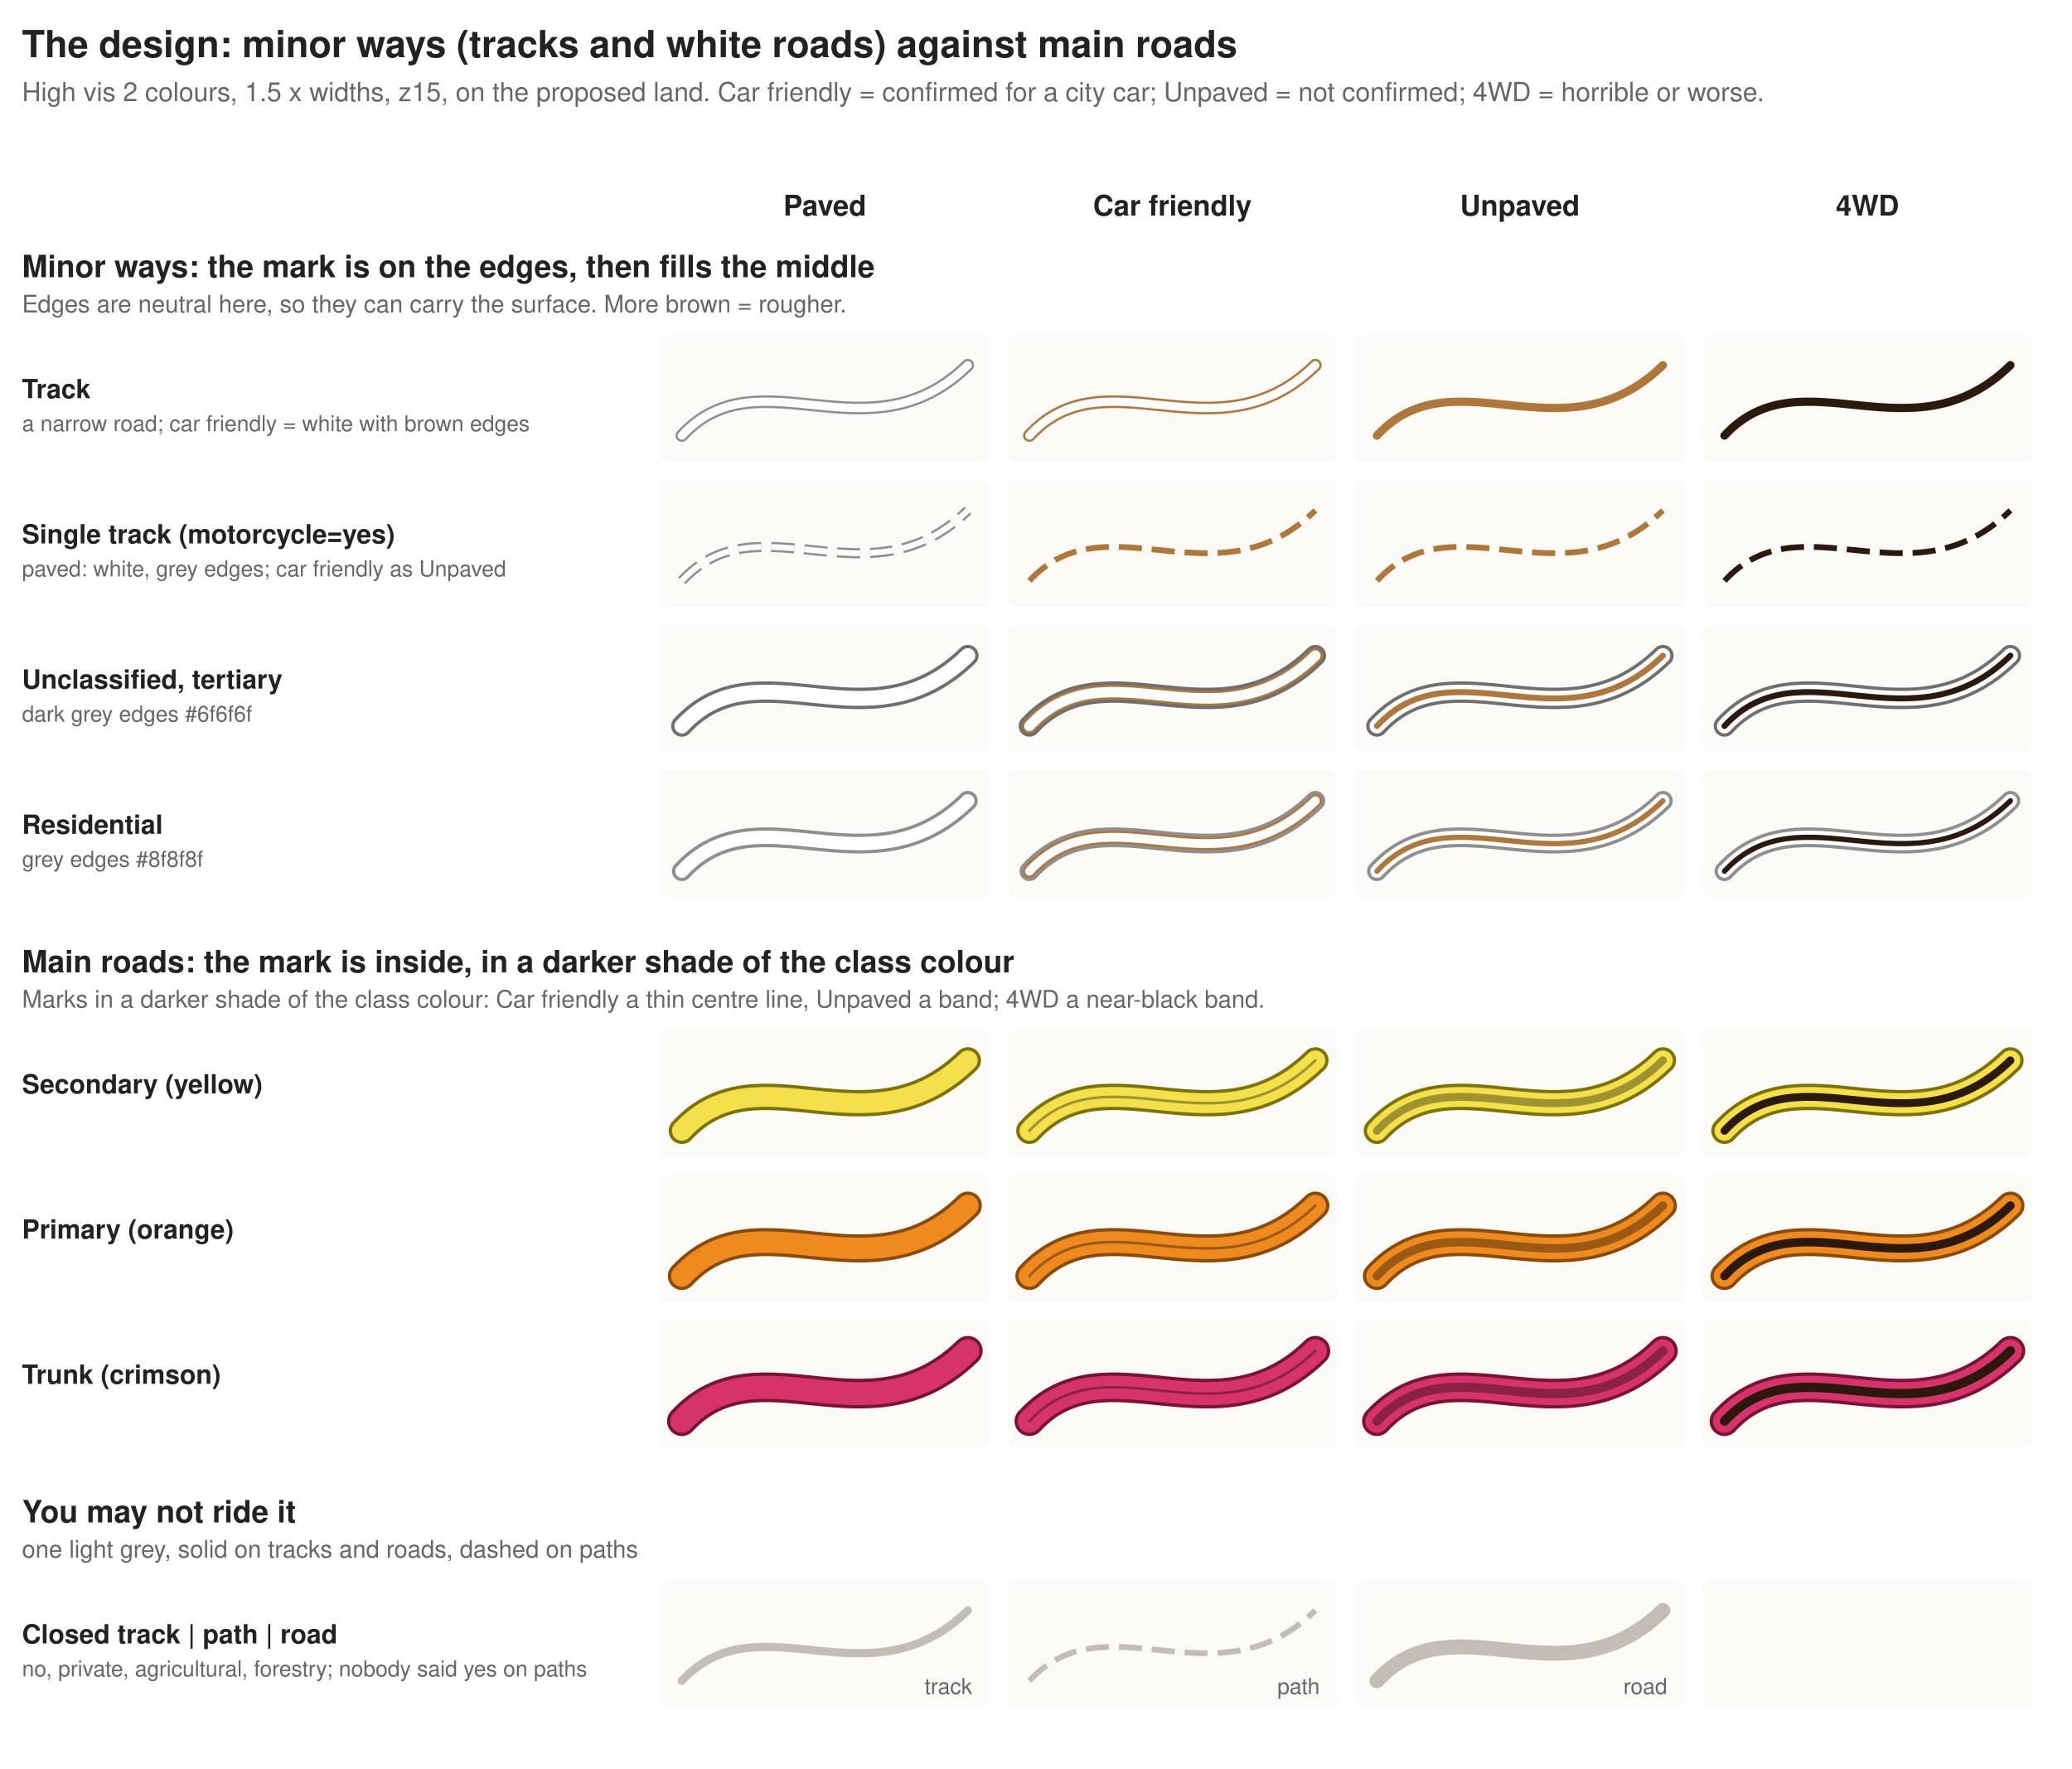
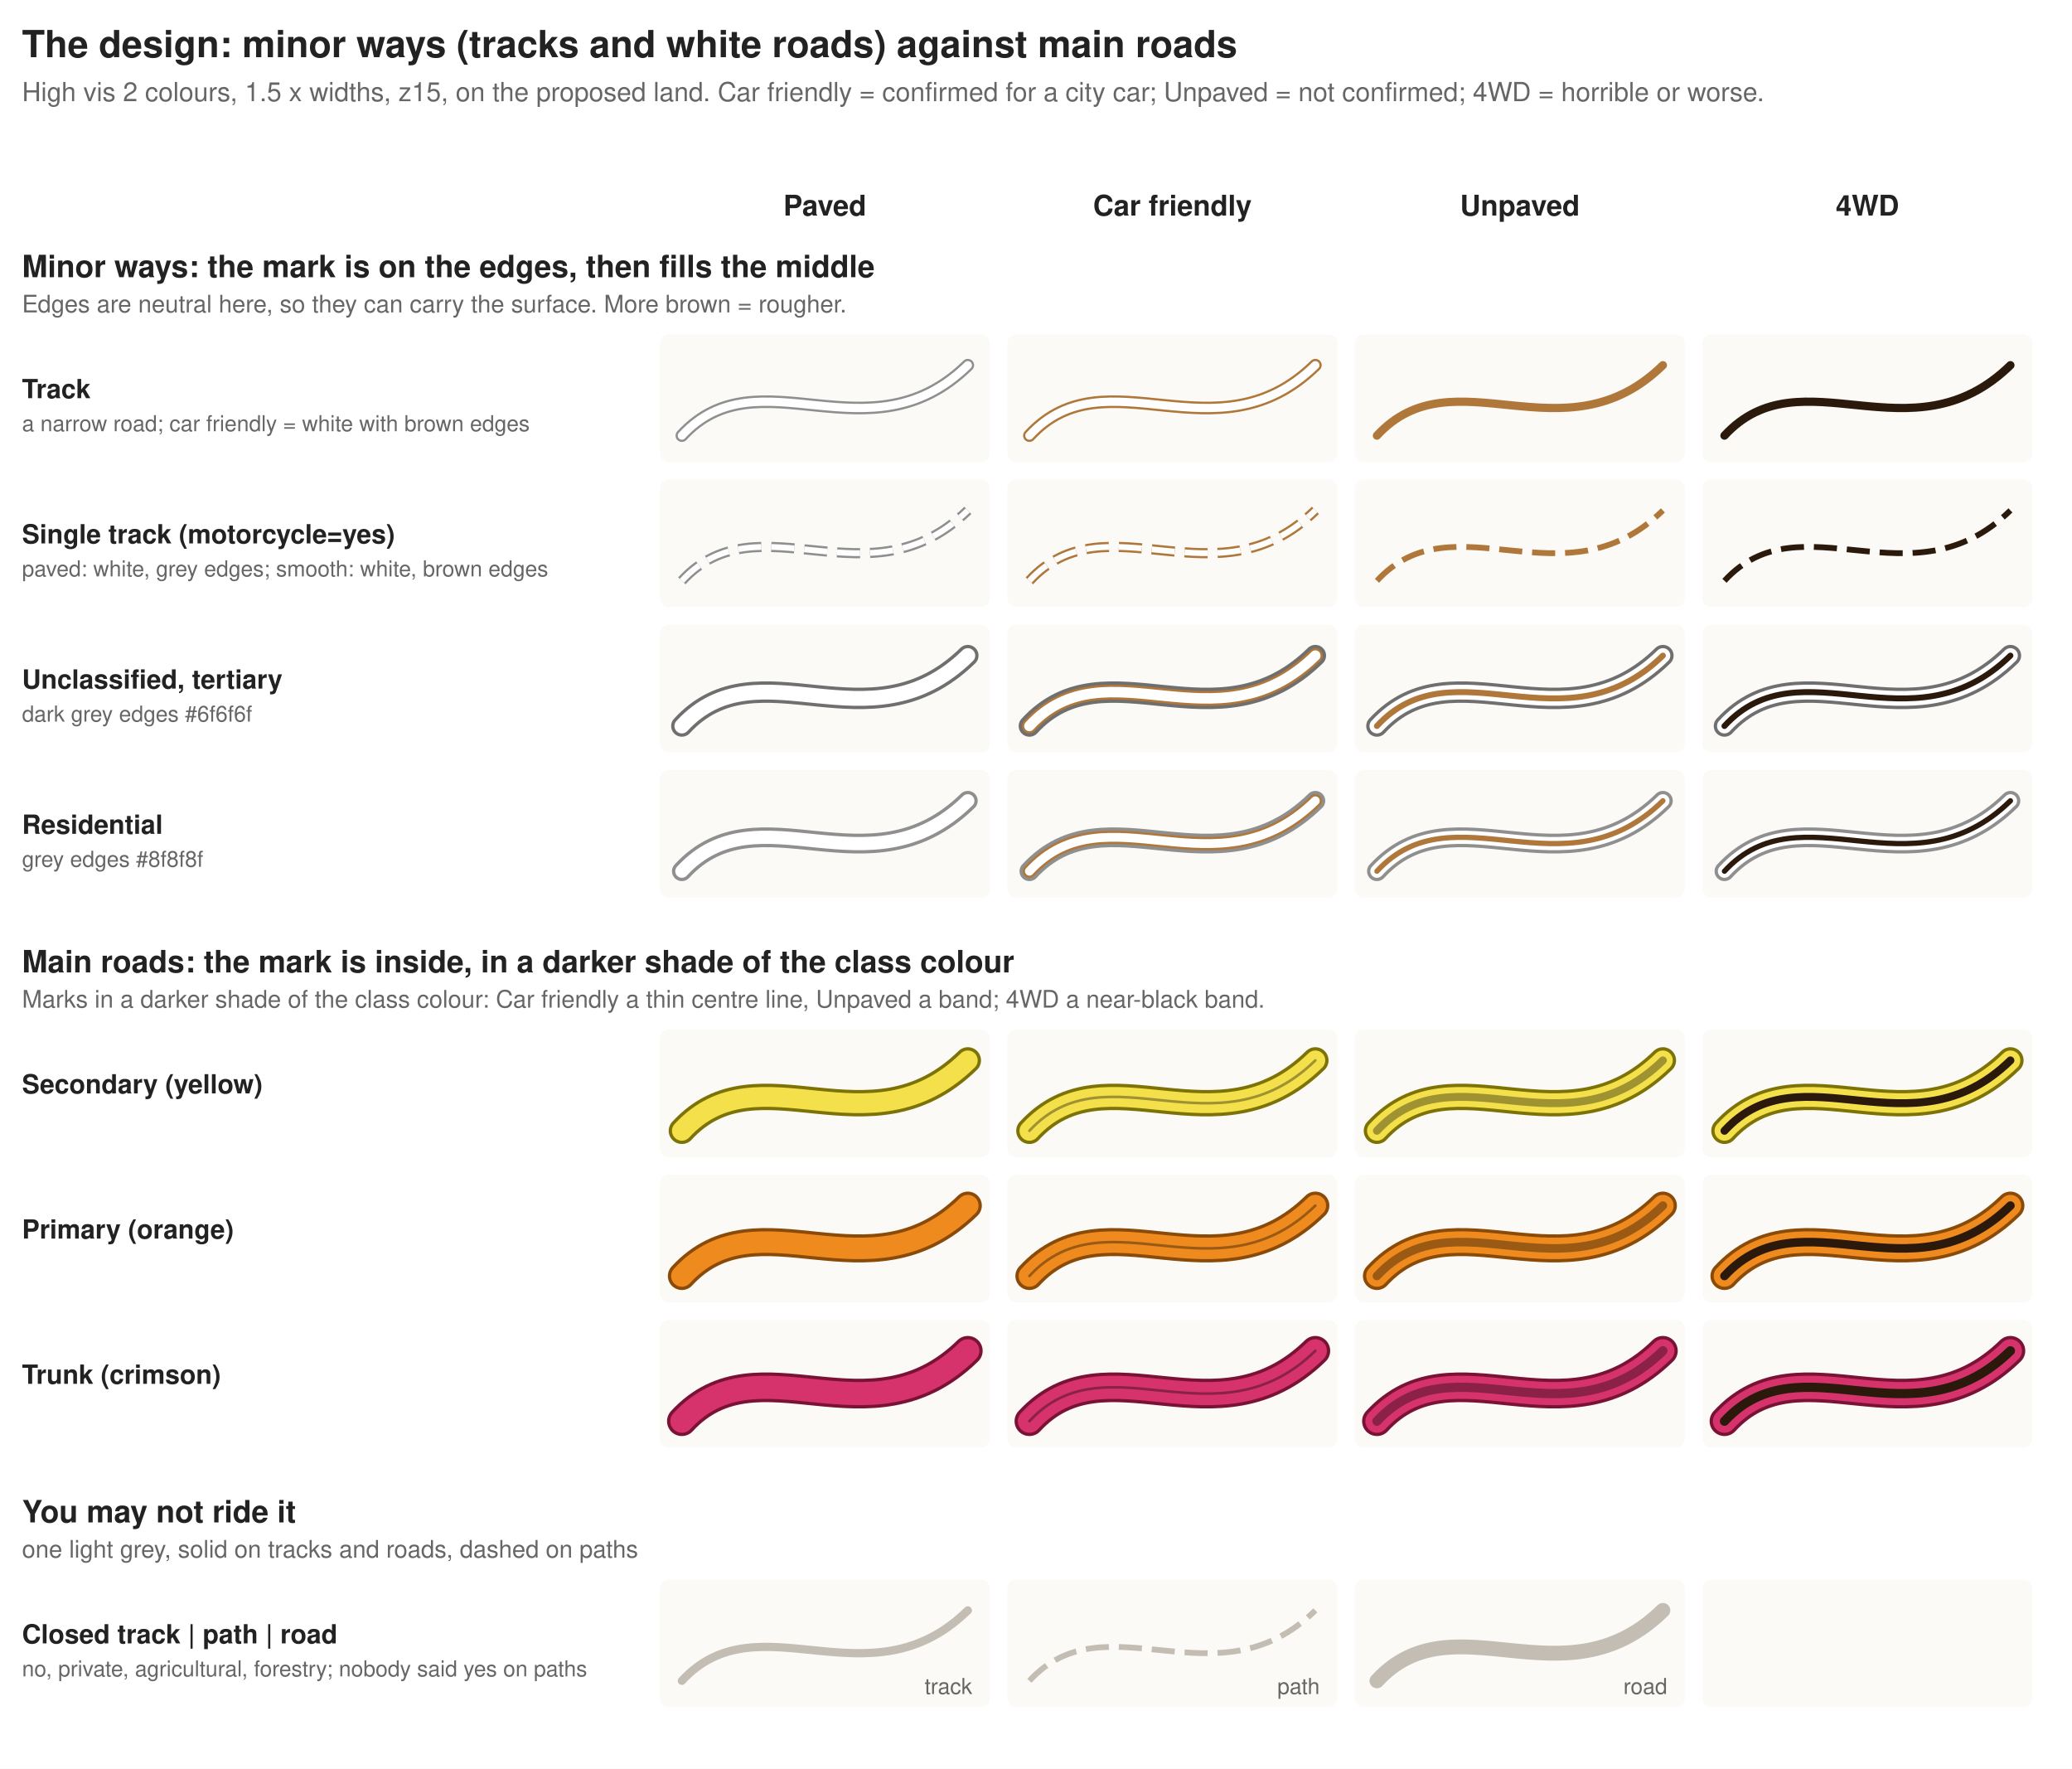
<svg xmlns="http://www.w3.org/2000/svg" width="942" height="804" viewBox="0 0 942 804">
  <rect width="942" height="804" fill="#fff" />
  <text x="10" y="26" font-family="Helvetica, Arial, sans-serif" font-size="17" font-weight="700" fill="#222" text-anchor="start">The design: minor ways (tracks and white roads) against main roads</text>
  <text x="10" y="46" font-family="Helvetica, Arial, sans-serif" font-size="12" font-weight="400" fill="#666" text-anchor="start">High vis 2 colours, 1.5 x widths, z15, on the proposed land. Car friendly = confirmed for a city car; Unpaved = not confirmed; 4WD = horrible or worse.</text>
  <text x="375" y="98" font-family="Helvetica, Arial, sans-serif" font-size="13" font-weight="700" fill="#222" text-anchor="middle">Paved</text>
  <text x="533" y="98" font-family="Helvetica, Arial, sans-serif" font-size="13" font-weight="700" fill="#222" text-anchor="middle">Car friendly</text>
  <text x="691" y="98" font-family="Helvetica, Arial, sans-serif" font-size="13" font-weight="700" fill="#222" text-anchor="middle">Unpaved</text>
  <text x="849" y="98" font-family="Helvetica, Arial, sans-serif" font-size="13" font-weight="700" fill="#222" text-anchor="middle">4WD</text>
  <text x="10" y="126" font-family="Helvetica, Arial, sans-serif" font-size="14" font-weight="700" fill="#222" text-anchor="start">Minor ways: the mark is on the edges, then fills the middle</text>
  <text x="10" y="142" font-family="Helvetica, Arial, sans-serif" font-size="11" font-weight="400" fill="#666" text-anchor="start">Edges are neutral here, so they can carry the surface. More brown = rougher.</text>
  <text x="10" y="181" font-family="Helvetica, Arial, sans-serif" font-size="12" font-weight="700" fill="#222" text-anchor="start">Track</text>
  <text x="10" y="196" font-family="Helvetica, Arial, sans-serif" font-size="10" font-weight="400" fill="#666" text-anchor="start">a narrow road; car friendly = white with brown edges</text>
  <g transform="translate(300 152)">
    <rect width="150" height="58" rx="4" fill="#fbfaf6" />
    <path d="M10 46 C 45 8, 95 58, 140 14" fill="none" stroke="#8f8f8f" stroke-width="5.75" stroke-linecap="round" stroke-linejoin="round" />
    <path d="M10 46 C 45 8, 95 58, 140 14" fill="none" stroke="#ffffff" stroke-width="3.75" stroke-linecap="round" stroke-linejoin="round" />
  </g>
  <g transform="translate(458 152)">
    <rect width="150" height="58" rx="4" fill="#fbfaf6" />
    <path d="M10 46 C 45 8, 95 58, 140 14" fill="none" stroke="#b0773a" stroke-width="5.75" stroke-linecap="round" stroke-linejoin="round" />
    <path d="M10 46 C 45 8, 95 58, 140 14" fill="none" stroke="#ffffff" stroke-width="3.75" stroke-linecap="round" stroke-linejoin="round" />
  </g>
  <g transform="translate(616 152)">
    <rect width="150" height="58" rx="4" fill="#fbfaf6" />
    <path d="M10 46 C 45 8, 95 58, 140 14" fill="none" stroke="#b0773a" stroke-width="3.75" stroke-linecap="round" stroke-linejoin="round" />
  </g>
  <g transform="translate(774 152)">
    <rect width="150" height="58" rx="4" fill="#fbfaf6" />
    <path d="M10 46 C 45 8, 95 58, 140 14" fill="none" stroke="#2b190c" stroke-width="3.75" stroke-linecap="round" stroke-linejoin="round" />
  </g>
  <text x="10" y="247" font-family="Helvetica, Arial, sans-serif" font-size="12" font-weight="700" fill="#222" text-anchor="start">Single track (motorcycle=yes)</text>
-   <text x="10" y="262" font-family="Helvetica, Arial, sans-serif" font-size="10" font-weight="400" fill="#666" text-anchor="start">paved: white, grey edges; car friendly as Unpaved</text>
+   <text x="10" y="262" font-family="Helvetica, Arial, sans-serif" font-size="10" font-weight="400" fill="#666" text-anchor="start">paved: white, grey edges; smooth: white, brown edges</text>
  <g transform="translate(300 218)">
    <rect width="150" height="58" rx="4" fill="#fbfaf6" />
    <path d="M10 46 C 45 8, 95 58, 140 14" fill="none" stroke="#8f8f8f" stroke-width="4.625" stroke-linecap="butt" stroke-linejoin="round" stroke-dasharray="10.5 4.5" />
    <path d="M10 46 C 45 8, 95 58, 140 14" fill="none" stroke="#ffffff" stroke-width="2.625" stroke-linecap="butt" stroke-linejoin="round" stroke-dasharray="10.5 4.5" />
  </g>
  <g transform="translate(458 218)">
    <rect width="150" height="58" rx="4" fill="#fbfaf6" />
-     <path d="M10 46 C 45 8, 95 58, 140 14" fill="none" stroke="#b0773a" stroke-width="2.625" stroke-linecap="butt" stroke-linejoin="round" stroke-dasharray="10.5 4.5" />
+     <path d="M10 46 C 45 8, 95 58, 140 14" fill="none" stroke="#b0773a" stroke-width="4.625" stroke-linecap="butt" stroke-linejoin="round" stroke-dasharray="10.5 4.5" />
+     <path d="M10 46 C 45 8, 95 58, 140 14" fill="none" stroke="#ffffff" stroke-width="2.625" stroke-linecap="butt" stroke-linejoin="round" stroke-dasharray="10.5 4.5" />
  </g>
  <g transform="translate(616 218)">
    <rect width="150" height="58" rx="4" fill="#fbfaf6" />
    <path d="M10 46 C 45 8, 95 58, 140 14" fill="none" stroke="#b0773a" stroke-width="2.625" stroke-linecap="butt" stroke-linejoin="round" stroke-dasharray="10.5 4.5" />
  </g>
  <g transform="translate(774 218)">
    <rect width="150" height="58" rx="4" fill="#fbfaf6" />
    <path d="M10 46 C 45 8, 95 58, 140 14" fill="none" stroke="#2b190c" stroke-width="2.625" stroke-linecap="butt" stroke-linejoin="round" stroke-dasharray="10.5 4.5" />
  </g>
  <text x="10" y="313" font-family="Helvetica, Arial, sans-serif" font-size="12" font-weight="700" fill="#222" text-anchor="start">Unclassified, tertiary</text>
  <text x="10" y="328" font-family="Helvetica, Arial, sans-serif" font-size="10" font-weight="400" fill="#666" text-anchor="start">dark grey edges #6f6f6f</text>
  <g transform="translate(300 284)">
    <rect width="150" height="58" rx="4" fill="#fbfaf6" />
    <path d="M10 46 C 45 8, 95 58, 140 14" fill="none" stroke="#6f6f6f" stroke-width="9.75" stroke-linecap="round" stroke-linejoin="round" />
    <path d="M10 46 C 45 8, 95 58, 140 14" fill="none" stroke="#ffffff" stroke-width="6.75" stroke-linecap="round" stroke-linejoin="round" />
  </g>
  <g transform="translate(458 284)">
    <rect width="150" height="58" rx="4" fill="#fbfaf6" />
    <path d="M10 46 C 45 8, 95 58, 140 14" fill="none" stroke="#6f6f6f" stroke-width="9.75" stroke-linecap="round" stroke-linejoin="round" />
    <path d="M10 46 C 45 8, 95 58, 140 14" fill="none" stroke="#b0773a" stroke-width="6.75" stroke-linecap="round" stroke-linejoin="round" />
    <path d="M10 46 C 45 8, 95 58, 140 14" fill="none" stroke="#ffffff" stroke-width="4.75" stroke-linecap="round" stroke-linejoin="round" />
  </g>
  <g transform="translate(616 284)">
    <rect width="150" height="58" rx="4" fill="#fbfaf6" />
    <path d="M10 46 C 45 8, 95 58, 140 14" fill="none" stroke="#6f6f6f" stroke-width="9.75" stroke-linecap="round" stroke-linejoin="round" />
    <path d="M10 46 C 45 8, 95 58, 140 14" fill="none" stroke="#ffffff" stroke-width="6.75" stroke-linecap="round" stroke-linejoin="round" />
    <path d="M10 46 C 45 8, 95 58, 140 14" fill="none" stroke="#b0773a" stroke-width="2.7" stroke-linecap="round" stroke-linejoin="round" />
  </g>
  <g transform="translate(774 284)">
    <rect width="150" height="58" rx="4" fill="#fbfaf6" />
    <path d="M10 46 C 45 8, 95 58, 140 14" fill="none" stroke="#6f6f6f" stroke-width="9.75" stroke-linecap="round" stroke-linejoin="round" />
    <path d="M10 46 C 45 8, 95 58, 140 14" fill="none" stroke="#ffffff" stroke-width="6.75" stroke-linecap="round" stroke-linejoin="round" />
    <path d="M10 46 C 45 8, 95 58, 140 14" fill="none" stroke="#2b190c" stroke-width="2.7" stroke-linecap="round" stroke-linejoin="round" />
  </g>
  <text x="10" y="379" font-family="Helvetica, Arial, sans-serif" font-size="12" font-weight="700" fill="#222" text-anchor="start">Residential</text>
  <text x="10" y="394" font-family="Helvetica, Arial, sans-serif" font-size="10" font-weight="400" fill="#666" text-anchor="start">grey edges #8f8f8f</text>
  <g transform="translate(300 350)">
    <rect width="150" height="58" rx="4" fill="#fbfaf6" />
    <path d="M10 46 C 45 8, 95 58, 140 14" fill="none" stroke="#8f8f8f" stroke-width="9" stroke-linecap="round" stroke-linejoin="round" />
    <path d="M10 46 C 45 8, 95 58, 140 14" fill="none" stroke="#ffffff" stroke-width="6" stroke-linecap="round" stroke-linejoin="round" />
  </g>
  <g transform="translate(458 350)">
    <rect width="150" height="58" rx="4" fill="#fbfaf6" />
    <path d="M10 46 C 45 8, 95 58, 140 14" fill="none" stroke="#8f8f8f" stroke-width="9" stroke-linecap="round" stroke-linejoin="round" />
    <path d="M10 46 C 45 8, 95 58, 140 14" fill="none" stroke="#b0773a" stroke-width="6" stroke-linecap="round" stroke-linejoin="round" />
    <path d="M10 46 C 45 8, 95 58, 140 14" fill="none" stroke="#ffffff" stroke-width="4" stroke-linecap="round" stroke-linejoin="round" />
  </g>
  <g transform="translate(616 350)">
    <rect width="150" height="58" rx="4" fill="#fbfaf6" />
    <path d="M10 46 C 45 8, 95 58, 140 14" fill="none" stroke="#8f8f8f" stroke-width="9" stroke-linecap="round" stroke-linejoin="round" />
    <path d="M10 46 C 45 8, 95 58, 140 14" fill="none" stroke="#ffffff" stroke-width="6" stroke-linecap="round" stroke-linejoin="round" />
    <path d="M10 46 C 45 8, 95 58, 140 14" fill="none" stroke="#b0773a" stroke-width="2.4" stroke-linecap="round" stroke-linejoin="round" />
  </g>
  <g transform="translate(774 350)">
    <rect width="150" height="58" rx="4" fill="#fbfaf6" />
    <path d="M10 46 C 45 8, 95 58, 140 14" fill="none" stroke="#8f8f8f" stroke-width="9" stroke-linecap="round" stroke-linejoin="round" />
    <path d="M10 46 C 45 8, 95 58, 140 14" fill="none" stroke="#ffffff" stroke-width="6" stroke-linecap="round" stroke-linejoin="round" />
    <path d="M10 46 C 45 8, 95 58, 140 14" fill="none" stroke="#2b190c" stroke-width="2.4" stroke-linecap="round" stroke-linejoin="round" />
  </g>
  <text x="10" y="442" font-family="Helvetica, Arial, sans-serif" font-size="14" font-weight="700" fill="#222" text-anchor="start">Main roads: the mark is inside, in a darker shade of the class colour</text>
  <text x="10" y="458" font-family="Helvetica, Arial, sans-serif" font-size="11" font-weight="400" fill="#666" text-anchor="start">Marks in a darker shade of the class colour: Car friendly a thin centre line, Unpaved a band; 4WD a near-black band.</text>
  <text x="10" y="497" font-family="Helvetica, Arial, sans-serif" font-size="12" font-weight="700" fill="#222" text-anchor="start">Secondary (yellow)</text>
  <g transform="translate(300 468)">
    <rect width="150" height="58" rx="4" fill="#fbfaf6" />
    <path d="M10 46 C 45 8, 95 58, 140 14" fill="none" stroke="#7d7206" stroke-width="12" stroke-linecap="round" stroke-linejoin="round" />
    <path d="M10 46 C 45 8, 95 58, 140 14" fill="none" stroke="#f4e04a" stroke-width="9" stroke-linecap="round" stroke-linejoin="round" />
  </g>
  <g transform="translate(458 468)">
    <rect width="150" height="58" rx="4" fill="#fbfaf6" />
    <path d="M10 46 C 45 8, 95 58, 140 14" fill="none" stroke="#7d7206" stroke-width="12" stroke-linecap="round" stroke-linejoin="round" />
    <path d="M10 46 C 45 8, 95 58, 140 14" fill="none" stroke="#f4e04a" stroke-width="9" stroke-linecap="round" stroke-linejoin="round" />
    <path d="M10 46 C 45 8, 95 58, 140 14" fill="none" stroke="#9f9230" stroke-width="1.2" stroke-linecap="round" stroke-linejoin="round" />
  </g>
  <g transform="translate(616 468)">
    <rect width="150" height="58" rx="4" fill="#fbfaf6" />
    <path d="M10 46 C 45 8, 95 58, 140 14" fill="none" stroke="#7d7206" stroke-width="12" stroke-linecap="round" stroke-linejoin="round" />
    <path d="M10 46 C 45 8, 95 58, 140 14" fill="none" stroke="#f4e04a" stroke-width="9" stroke-linecap="round" stroke-linejoin="round" />
    <path d="M10 46 C 45 8, 95 58, 140 14" fill="none" stroke="#9f9230" stroke-width="3.6" stroke-linecap="round" stroke-linejoin="round" />
  </g>
  <g transform="translate(774 468)">
    <rect width="150" height="58" rx="4" fill="#fbfaf6" />
    <path d="M10 46 C 45 8, 95 58, 140 14" fill="none" stroke="#7d7206" stroke-width="12" stroke-linecap="round" stroke-linejoin="round" />
    <path d="M10 46 C 45 8, 95 58, 140 14" fill="none" stroke="#f4e04a" stroke-width="9" stroke-linecap="round" stroke-linejoin="round" />
    <path d="M10 46 C 45 8, 95 58, 140 14" fill="none" stroke="#2b190c" stroke-width="3.6" stroke-linecap="round" stroke-linejoin="round" />
  </g>
  <text x="10" y="563" font-family="Helvetica, Arial, sans-serif" font-size="12" font-weight="700" fill="#222" text-anchor="start">Primary (orange)</text>
  <g transform="translate(300 534)">
    <rect width="150" height="58" rx="4" fill="#fbfaf6" />
    <path d="M10 46 C 45 8, 95 58, 140 14" fill="none" stroke="#8a4a08" stroke-width="12.75" stroke-linecap="round" stroke-linejoin="round" />
    <path d="M10 46 C 45 8, 95 58, 140 14" fill="none" stroke="#ef8a1f" stroke-width="9.75" stroke-linecap="round" stroke-linejoin="round" />
  </g>
  <g transform="translate(458 534)">
    <rect width="150" height="58" rx="4" fill="#fbfaf6" />
    <path d="M10 46 C 45 8, 95 58, 140 14" fill="none" stroke="#8a4a08" stroke-width="12.75" stroke-linecap="round" stroke-linejoin="round" />
    <path d="M10 46 C 45 8, 95 58, 140 14" fill="none" stroke="#ef8a1f" stroke-width="9.75" stroke-linecap="round" stroke-linejoin="round" />
    <path d="M10 46 C 45 8, 95 58, 140 14" fill="none" stroke="#9b5a14" stroke-width="1.2" stroke-linecap="round" stroke-linejoin="round" />
  </g>
  <g transform="translate(616 534)">
    <rect width="150" height="58" rx="4" fill="#fbfaf6" />
    <path d="M10 46 C 45 8, 95 58, 140 14" fill="none" stroke="#8a4a08" stroke-width="12.75" stroke-linecap="round" stroke-linejoin="round" />
    <path d="M10 46 C 45 8, 95 58, 140 14" fill="none" stroke="#ef8a1f" stroke-width="9.75" stroke-linecap="round" stroke-linejoin="round" />
    <path d="M10 46 C 45 8, 95 58, 140 14" fill="none" stroke="#9b5a14" stroke-width="3.9" stroke-linecap="round" stroke-linejoin="round" />
  </g>
  <g transform="translate(774 534)">
    <rect width="150" height="58" rx="4" fill="#fbfaf6" />
    <path d="M10 46 C 45 8, 95 58, 140 14" fill="none" stroke="#8a4a08" stroke-width="12.75" stroke-linecap="round" stroke-linejoin="round" />
    <path d="M10 46 C 45 8, 95 58, 140 14" fill="none" stroke="#ef8a1f" stroke-width="9.75" stroke-linecap="round" stroke-linejoin="round" />
    <path d="M10 46 C 45 8, 95 58, 140 14" fill="none" stroke="#2b190c" stroke-width="3.9" stroke-linecap="round" stroke-linejoin="round" />
  </g>
  <text x="10" y="629" font-family="Helvetica, Arial, sans-serif" font-size="12" font-weight="700" fill="#222" text-anchor="start">Trunk (crimson)</text>
  <g transform="translate(300 600)">
    <rect width="150" height="58" rx="4" fill="#fbfaf6" />
    <path d="M10 46 C 45 8, 95 58, 140 14" fill="none" stroke="#7a1236" stroke-width="13.5" stroke-linecap="round" stroke-linejoin="round" />
    <path d="M10 46 C 45 8, 95 58, 140 14" fill="none" stroke="#d6336c" stroke-width="10.5" stroke-linecap="round" stroke-linejoin="round" />
  </g>
  <g transform="translate(458 600)">
    <rect width="150" height="58" rx="4" fill="#fbfaf6" />
    <path d="M10 46 C 45 8, 95 58, 140 14" fill="none" stroke="#7a1236" stroke-width="13.5" stroke-linecap="round" stroke-linejoin="round" />
    <path d="M10 46 C 45 8, 95 58, 140 14" fill="none" stroke="#d6336c" stroke-width="10.5" stroke-linecap="round" stroke-linejoin="round" />
    <path d="M10 46 C 45 8, 95 58, 140 14" fill="none" stroke="#8b2146" stroke-width="1.2" stroke-linecap="round" stroke-linejoin="round" />
  </g>
  <g transform="translate(616 600)">
    <rect width="150" height="58" rx="4" fill="#fbfaf6" />
    <path d="M10 46 C 45 8, 95 58, 140 14" fill="none" stroke="#7a1236" stroke-width="13.5" stroke-linecap="round" stroke-linejoin="round" />
    <path d="M10 46 C 45 8, 95 58, 140 14" fill="none" stroke="#d6336c" stroke-width="10.5" stroke-linecap="round" stroke-linejoin="round" />
    <path d="M10 46 C 45 8, 95 58, 140 14" fill="none" stroke="#8b2146" stroke-width="4.2" stroke-linecap="round" stroke-linejoin="round" />
  </g>
  <g transform="translate(774 600)">
    <rect width="150" height="58" rx="4" fill="#fbfaf6" />
    <path d="M10 46 C 45 8, 95 58, 140 14" fill="none" stroke="#7a1236" stroke-width="13.5" stroke-linecap="round" stroke-linejoin="round" />
    <path d="M10 46 C 45 8, 95 58, 140 14" fill="none" stroke="#d6336c" stroke-width="10.5" stroke-linecap="round" stroke-linejoin="round" />
    <path d="M10 46 C 45 8, 95 58, 140 14" fill="none" stroke="#2b190c" stroke-width="4.2" stroke-linecap="round" stroke-linejoin="round" />
  </g>
  <text x="10" y="692" font-family="Helvetica, Arial, sans-serif" font-size="14" font-weight="700" fill="#222" text-anchor="start">You may not ride it</text>
  <text x="10" y="708" font-family="Helvetica, Arial, sans-serif" font-size="11" font-weight="400" fill="#666" text-anchor="start">one light grey, solid on tracks and roads, dashed on paths</text>
  <text x="10" y="747" font-family="Helvetica, Arial, sans-serif" font-size="12" font-weight="700" fill="#222" text-anchor="start">Closed track | path | road</text>
  <text x="10" y="762" font-family="Helvetica, Arial, sans-serif" font-size="10" font-weight="400" fill="#666" text-anchor="start">no, private, agricultural, forestry; nobody said yes on paths</text>
  <g transform="translate(300 718)">
    <rect width="150" height="58" rx="4" fill="#fbfaf6" />
    <path d="M10 46 C 45 8, 95 58, 140 14" fill="none" stroke="#c4bdb4" stroke-width="3.75" stroke-linecap="round" stroke-linejoin="round" />
    <text x="142" y="52" font-family="Helvetica, Arial, sans-serif" font-size="10" font-weight="400" fill="#666" text-anchor="end">track</text>
  </g>
  <g transform="translate(458 718)">
    <rect width="150" height="58" rx="4" fill="#fbfaf6" />
    <path d="M10 46 C 45 8, 95 58, 140 14" fill="none" stroke="#c4bdb4" stroke-width="2.625" stroke-linecap="butt" stroke-linejoin="round" stroke-dasharray="10.5 4.5" />
    <text x="142" y="52" font-family="Helvetica, Arial, sans-serif" font-size="10" font-weight="400" fill="#666" text-anchor="end">path</text>
  </g>
  <g transform="translate(616 718)">
    <rect width="150" height="58" rx="4" fill="#fbfaf6" />
    <path d="M10 46 C 45 8, 95 58, 140 14" fill="none" stroke="#c4bdb4" stroke-width="6.75" stroke-linecap="round" stroke-linejoin="round" />
    <text x="142" y="52" font-family="Helvetica, Arial, sans-serif" font-size="10" font-weight="400" fill="#666" text-anchor="end">road</text>
  </g>
  <g transform="translate(774 718)">
    <rect width="150" height="58" rx="4" fill="#fbfaf6" />
  </g>
</svg>
